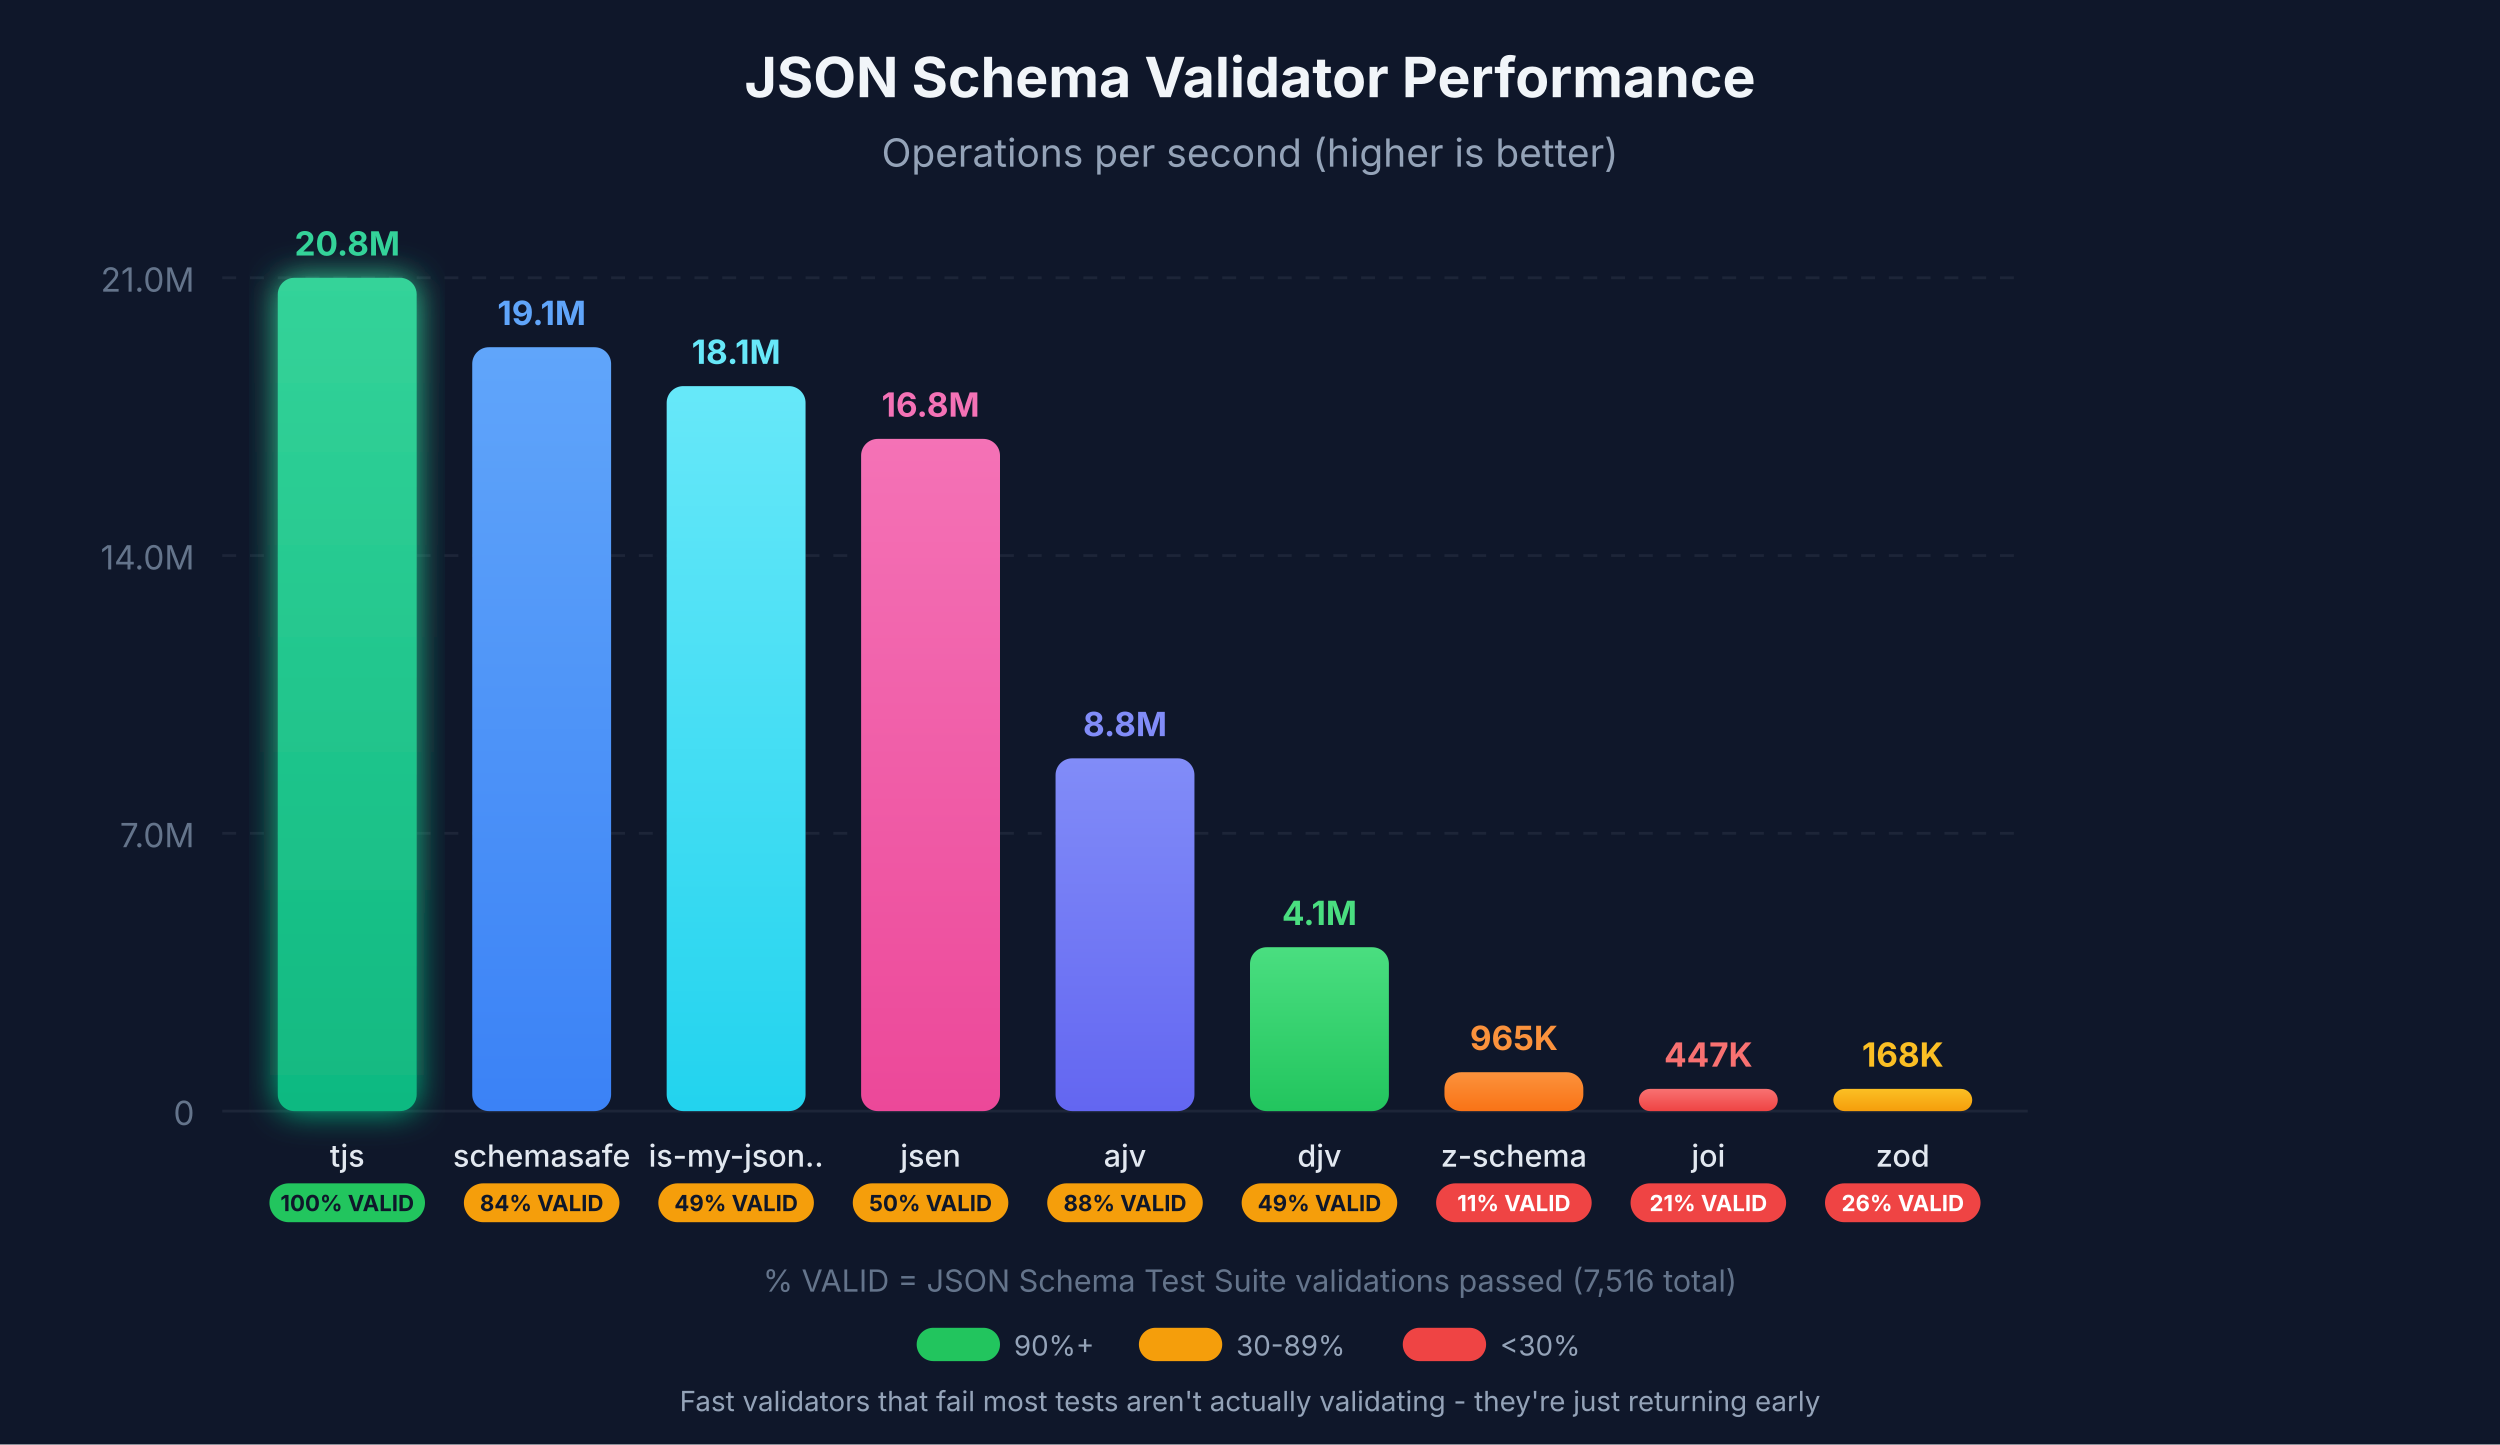
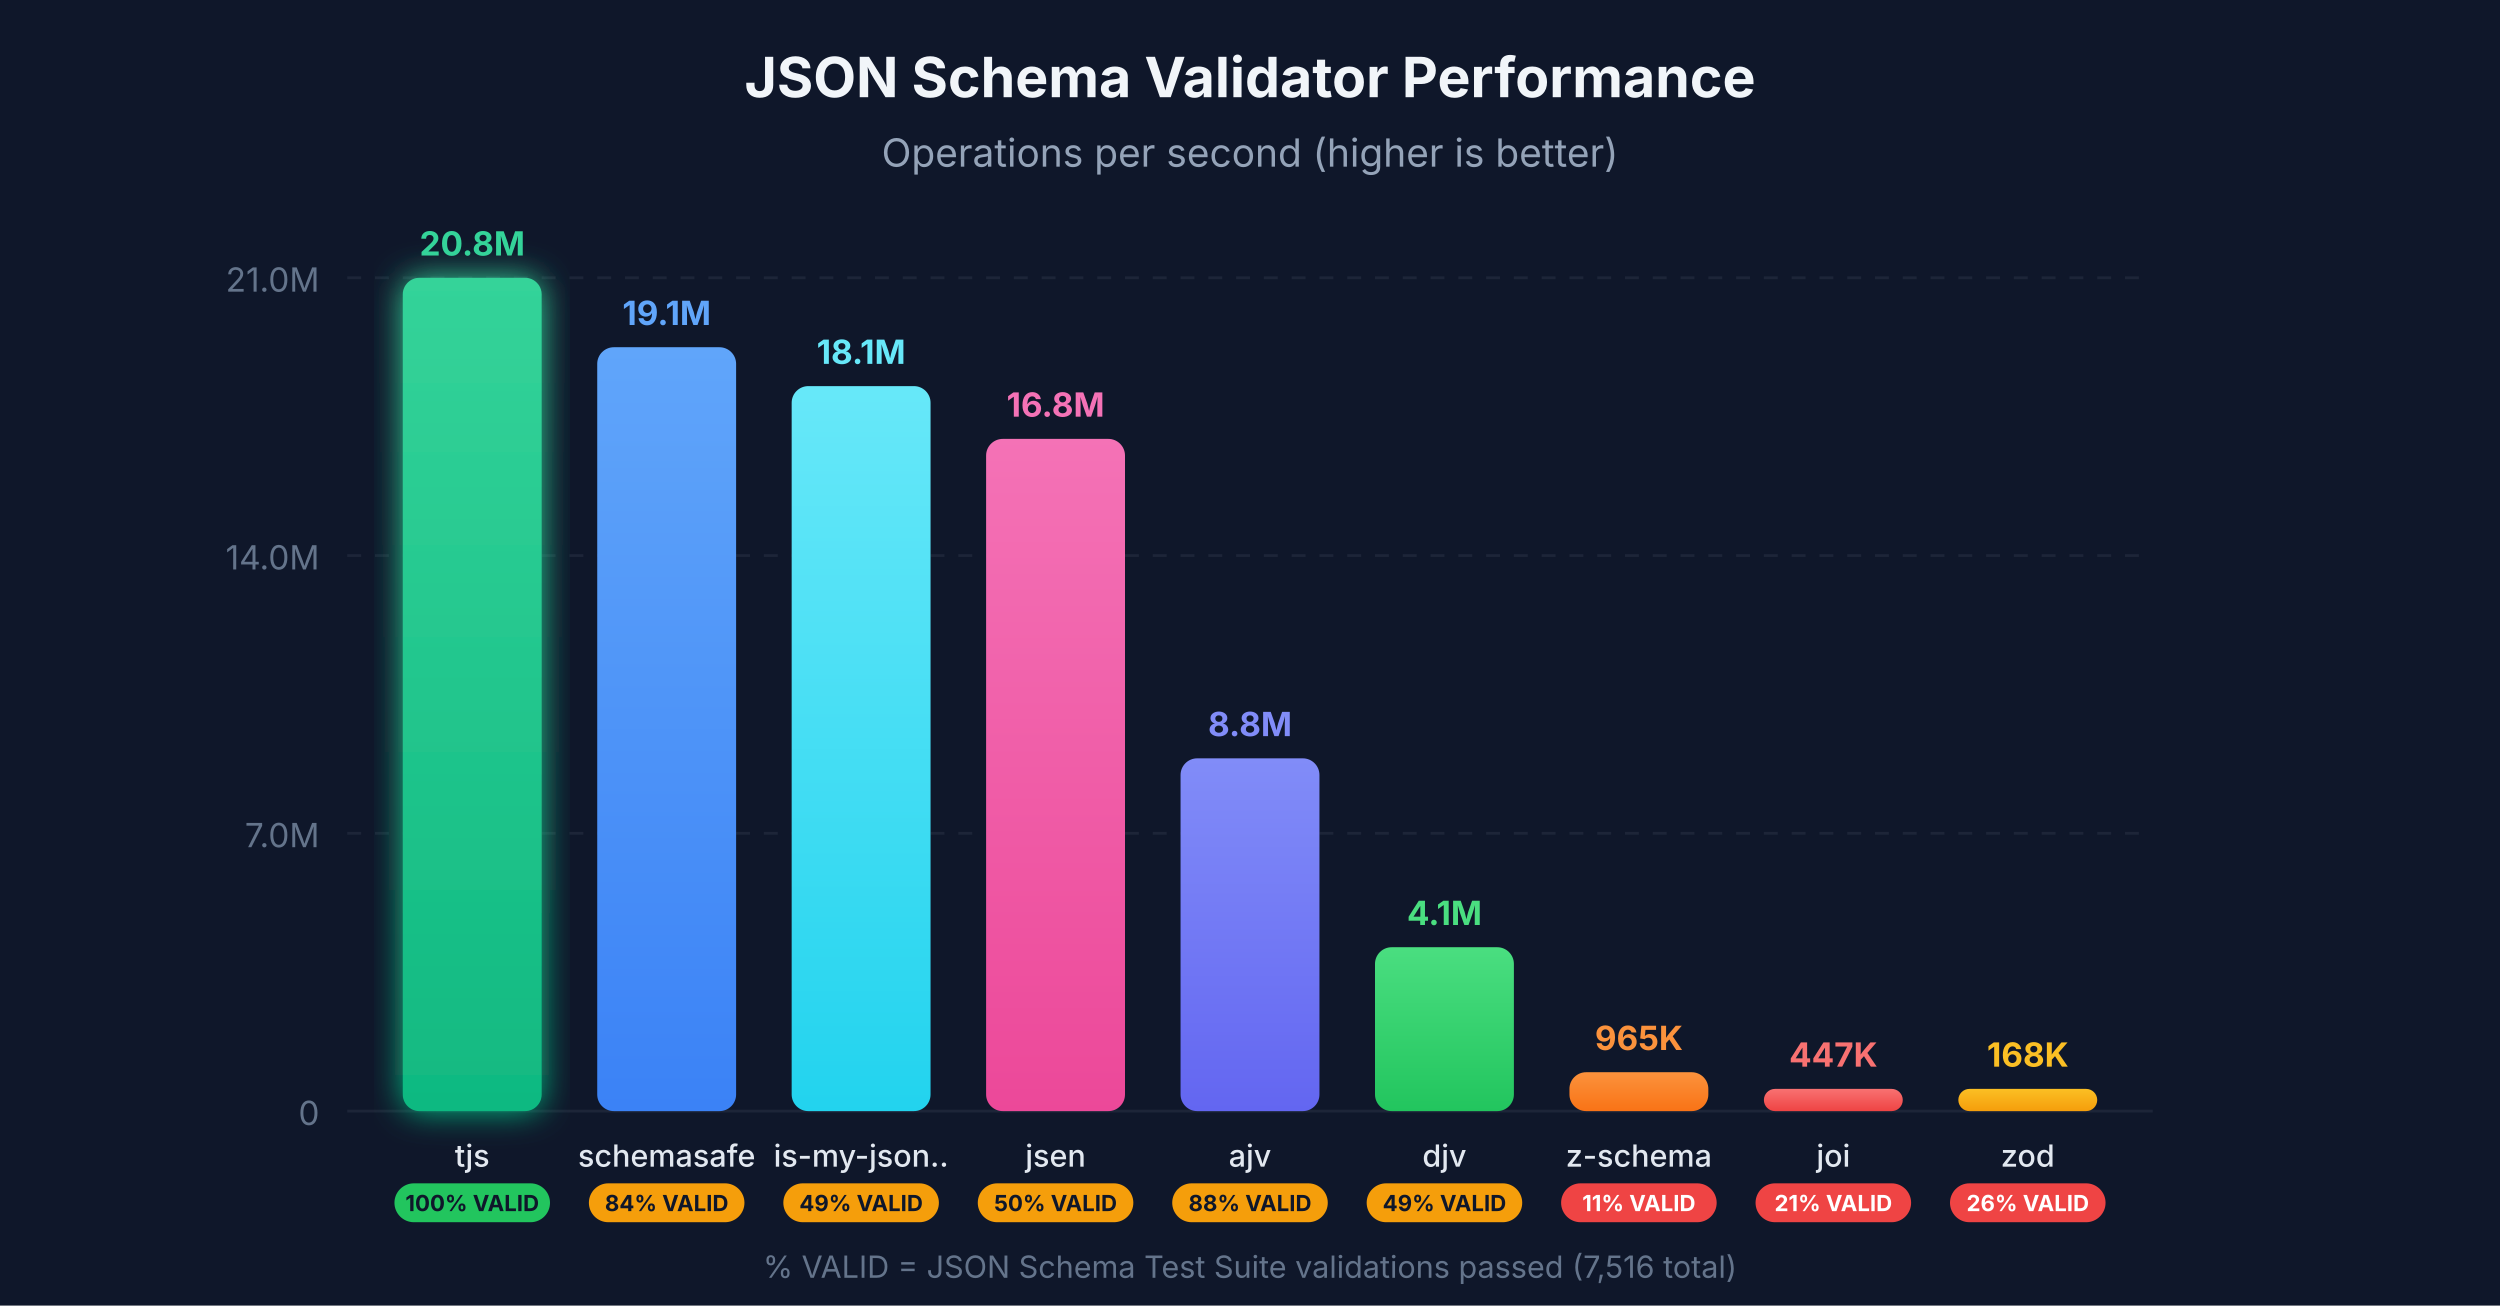
- <svg xmlns="http://www.w3.org/2000/svg" viewBox="0 0 900 520">
+ <svg xmlns="http://www.w3.org/2000/svg" viewBox="0 0 900 470">
  <defs>
    <linearGradient id="grad-tjs" x1="0%" y1="0%" x2="0%" y2="100%">
      <stop offset="0%" style="stop-color:#34d399;stop-opacity:1" />
      <stop offset="100%" style="stop-color:#10b981;stop-opacity:1" />
    </linearGradient>
    <linearGradient id="grad-schemasafe" x1="0%" y1="0%" x2="0%" y2="100%">
      <stop offset="0%" style="stop-color:#60a5fa;stop-opacity:1" />
      <stop offset="100%" style="stop-color:#3b82f6;stop-opacity:1" />
    </linearGradient>
    <linearGradient id="grad-is-my-json-valid" x1="0%" y1="0%" x2="0%" y2="100%">
      <stop offset="0%" style="stop-color:#67e8f9;stop-opacity:1" />
      <stop offset="100%" style="stop-color:#22d3ee;stop-opacity:1" />
    </linearGradient>
    <linearGradient id="grad-jsen" x1="0%" y1="0%" x2="0%" y2="100%">
      <stop offset="0%" style="stop-color:#f472b6;stop-opacity:1" />
      <stop offset="100%" style="stop-color:#ec4899;stop-opacity:1" />
    </linearGradient>
    <linearGradient id="grad-ajv" x1="0%" y1="0%" x2="0%" y2="100%">
      <stop offset="0%" style="stop-color:#818cf8;stop-opacity:1" />
      <stop offset="100%" style="stop-color:#6366f1;stop-opacity:1" />
    </linearGradient>
    <linearGradient id="grad-djv" x1="0%" y1="0%" x2="0%" y2="100%">
      <stop offset="0%" style="stop-color:#4ade80;stop-opacity:1" />
      <stop offset="100%" style="stop-color:#22c55e;stop-opacity:1" />
    </linearGradient>
    <linearGradient id="grad-z-schema" x1="0%" y1="0%" x2="0%" y2="100%">
      <stop offset="0%" style="stop-color:#fb923c;stop-opacity:1" />
      <stop offset="100%" style="stop-color:#f97316;stop-opacity:1" />
    </linearGradient>
    <linearGradient id="grad-joi" x1="0%" y1="0%" x2="0%" y2="100%">
      <stop offset="0%" style="stop-color:#f87171;stop-opacity:1" />
      <stop offset="100%" style="stop-color:#ef4444;stop-opacity:1" />
    </linearGradient>
    <linearGradient id="grad-zod" x1="0%" y1="0%" x2="0%" y2="100%">
      <stop offset="0%" style="stop-color:#fbbf24;stop-opacity:1" />
      <stop offset="100%" style="stop-color:#f59e0b;stop-opacity:1" />
    </linearGradient>
    <filter id="glow-tjs" x="-20%" y="-20%" width="140%" height="140%">
      <feGaussianBlur stdDeviation="6" result="coloredBlur" />
      <feMerge>
        <feMergeNode in="coloredBlur" />
        <feMergeNode in="SourceGraphic" />
      </feMerge>
    </filter>
  </defs>
-   <rect width="900" height="520" fill="#0f172a" />
+   <rect width="900" height="470" fill="#0f172a" />
  <g opacity="0.1">
-     <line x1="80" y1="400" x2="730" y2="400" stroke="#94a3b8" stroke-width="1" />
-     <line x1="80" y1="300" x2="730" y2="300" stroke="#94a3b8" stroke-width="1" stroke-dasharray="5,5" />
-     <line x1="80" y1="200" x2="730" y2="200" stroke="#94a3b8" stroke-width="1" stroke-dasharray="5,5" />
-     <line x1="80" y1="100" x2="730" y2="100" stroke="#94a3b8" stroke-width="1" stroke-dasharray="5,5" />
+     <line x1="125" y1="400" x2="775" y2="400" stroke="#94a3b8" stroke-width="1" />
+     <line x1="125" y1="300" x2="775" y2="300" stroke="#94a3b8" stroke-width="1" stroke-dasharray="5,5" />
+     <line x1="125" y1="200" x2="775" y2="200" stroke="#94a3b8" stroke-width="1" stroke-dasharray="5,5" />
+     <line x1="125" y1="100" x2="775" y2="100" stroke="#94a3b8" stroke-width="1" stroke-dasharray="5,5" />
  </g>
-   <text x="70" y="405" text-anchor="end" fill="#64748b" font-family="system-ui, -apple-system, sans-serif" font-size="12">0</text>
-   <text x="70" y="305" text-anchor="end" fill="#64748b" font-family="system-ui, -apple-system, sans-serif" font-size="12">7.0M</text>
-   <text x="70" y="205" text-anchor="end" fill="#64748b" font-family="system-ui, -apple-system, sans-serif" font-size="12">14.0M</text>
-   <text x="70" y="105" text-anchor="end" fill="#64748b" font-family="system-ui, -apple-system, sans-serif" font-size="12">21.0M</text>
+   <text x="115" y="405" text-anchor="end" fill="#64748b" font-family="system-ui, -apple-system, sans-serif" font-size="12">0</text>
+   <text x="115" y="305" text-anchor="end" fill="#64748b" font-family="system-ui, -apple-system, sans-serif" font-size="12">7.0M</text>
+   <text x="115" y="205" text-anchor="end" fill="#64748b" font-family="system-ui, -apple-system, sans-serif" font-size="12">14.0M</text>
+   <text x="115" y="105" text-anchor="end" fill="#64748b" font-family="system-ui, -apple-system, sans-serif" font-size="12">21.0M</text>
  <text x="450" y="35" text-anchor="middle" fill="#f1f5f9" font-family="system-ui, -apple-system, sans-serif" font-size="20" font-weight="bold">JSON Schema Validator Performance</text>
  <text x="450" y="60" text-anchor="middle" fill="#94a3b8" font-family="system-ui, -apple-system, sans-serif" font-size="14">Operations per second (higher is better)</text>
-   <rect x="100" y="100" width="50" height="300" rx="6" fill="url(#grad-tjs)" filter="url(#glow-tjs)" />
-   <text x="125" y="92" text-anchor="middle" fill="#34d399" font-family="system-ui, -apple-system, sans-serif" font-size="12" font-weight="bold">20.8M</text>
-   <text x="125" y="420" text-anchor="middle" fill="#e2e8f0" font-family="system-ui, -apple-system, sans-serif" font-size="11" font-weight="500">tjs</text>
-   <rect x="97" y="426" width="56" height="14" rx="7" fill="#22c55e" />
-   <text x="125" y="436" text-anchor="middle" fill="#0f172a" font-family="system-ui, -apple-system, sans-serif" font-size="8" font-weight="bold">100% VALID</text>
-   <rect x="170" y="125" width="50" height="275" rx="6" fill="url(#grad-schemasafe)" />
-   <text x="195" y="117" text-anchor="middle" fill="#60a5fa" font-family="system-ui, -apple-system, sans-serif" font-size="12" font-weight="bold">19.1M</text>
-   <text x="195" y="420" text-anchor="middle" fill="#e2e8f0" font-family="system-ui, -apple-system, sans-serif" font-size="11" font-weight="500">schemasafe</text>
-   <rect x="167" y="426" width="56" height="14" rx="7" fill="#f59e0b" />
-   <text x="195" y="436" text-anchor="middle" fill="#0f172a" font-family="system-ui, -apple-system, sans-serif" font-size="8" font-weight="bold">84% VALID</text>
-   <rect x="240" y="139" width="50" height="261" rx="6" fill="url(#grad-is-my-json-valid)" />
-   <text x="265" y="131" text-anchor="middle" fill="#67e8f9" font-family="system-ui, -apple-system, sans-serif" font-size="12" font-weight="bold">18.1M</text>
-   <text x="265" y="420" text-anchor="middle" fill="#e2e8f0" font-family="system-ui, -apple-system, sans-serif" font-size="11" font-weight="500">is-my-json..</text>
-   <rect x="237" y="426" width="56" height="14" rx="7" fill="#f59e0b" />
-   <text x="265" y="436" text-anchor="middle" fill="#0f172a" font-family="system-ui, -apple-system, sans-serif" font-size="8" font-weight="bold">49% VALID</text>
-   <rect x="310" y="158" width="50" height="242" rx="6" fill="url(#grad-jsen)" />
-   <text x="335" y="150" text-anchor="middle" fill="#f472b6" font-family="system-ui, -apple-system, sans-serif" font-size="12" font-weight="bold">16.8M</text>
-   <text x="335" y="420" text-anchor="middle" fill="#e2e8f0" font-family="system-ui, -apple-system, sans-serif" font-size="11" font-weight="500">jsen</text>
-   <rect x="307" y="426" width="56" height="14" rx="7" fill="#f59e0b" />
-   <text x="335" y="436" text-anchor="middle" fill="#0f172a" font-family="system-ui, -apple-system, sans-serif" font-size="8" font-weight="bold">50% VALID</text>
-   <rect x="380" y="273" width="50" height="127" rx="6" fill="url(#grad-ajv)" />
-   <text x="405" y="265" text-anchor="middle" fill="#818cf8" font-family="system-ui, -apple-system, sans-serif" font-size="12" font-weight="bold">8.8M</text>
-   <text x="405" y="420" text-anchor="middle" fill="#e2e8f0" font-family="system-ui, -apple-system, sans-serif" font-size="11" font-weight="500">ajv</text>
-   <rect x="377" y="426" width="56" height="14" rx="7" fill="#f59e0b" />
-   <text x="405" y="436" text-anchor="middle" fill="#0f172a" font-family="system-ui, -apple-system, sans-serif" font-size="8" font-weight="bold">88% VALID</text>
-   <rect x="450" y="341" width="50" height="59" rx="6" fill="url(#grad-djv)" />
-   <text x="475" y="333" text-anchor="middle" fill="#4ade80" font-family="system-ui, -apple-system, sans-serif" font-size="12" font-weight="bold">4.1M</text>
-   <text x="475" y="420" text-anchor="middle" fill="#e2e8f0" font-family="system-ui, -apple-system, sans-serif" font-size="11" font-weight="500">djv</text>
-   <rect x="447" y="426" width="56" height="14" rx="7" fill="#f59e0b" />
-   <text x="475" y="436" text-anchor="middle" fill="#0f172a" font-family="system-ui, -apple-system, sans-serif" font-size="8" font-weight="bold">49% VALID</text>
-   <rect x="520" y="386" width="50" height="14" rx="6" fill="url(#grad-z-schema)" />
-   <text x="545" y="378" text-anchor="middle" fill="#fb923c" font-family="system-ui, -apple-system, sans-serif" font-size="12" font-weight="bold">965K</text>
-   <text x="545" y="420" text-anchor="middle" fill="#e2e8f0" font-family="system-ui, -apple-system, sans-serif" font-size="11" font-weight="500">z-schema</text>
-   <rect x="517" y="426" width="56" height="14" rx="7" fill="#ef4444" />
-   <text x="545" y="436" text-anchor="middle" fill="#fff" font-family="system-ui, -apple-system, sans-serif" font-size="8" font-weight="bold">11% VALID</text>
-   <rect x="590" y="392" width="50" height="8" rx="4" fill="url(#grad-joi)" />
-   <text x="615" y="384" text-anchor="middle" fill="#f87171" font-family="system-ui, -apple-system, sans-serif" font-size="12" font-weight="bold">447K</text>
-   <text x="615" y="420" text-anchor="middle" fill="#e2e8f0" font-family="system-ui, -apple-system, sans-serif" font-size="11" font-weight="500">joi</text>
-   <rect x="587" y="426" width="56" height="14" rx="7" fill="#ef4444" />
-   <text x="615" y="436" text-anchor="middle" fill="#fff" font-family="system-ui, -apple-system, sans-serif" font-size="8" font-weight="bold">21% VALID</text>
-   <rect x="660" y="392" width="50" height="8" rx="4" fill="url(#grad-zod)" />
-   <text x="685" y="384" text-anchor="middle" fill="#fbbf24" font-family="system-ui, -apple-system, sans-serif" font-size="12" font-weight="bold">168K</text>
-   <text x="685" y="420" text-anchor="middle" fill="#e2e8f0" font-family="system-ui, -apple-system, sans-serif" font-size="11" font-weight="500">zod</text>
-   <rect x="657" y="426" width="56" height="14" rx="7" fill="#ef4444" />
-   <text x="685" y="436" text-anchor="middle" fill="#fff" font-family="system-ui, -apple-system, sans-serif" font-size="8" font-weight="bold">26% VALID</text>
-   <text x="450" y="465" text-anchor="middle" fill="#64748b" font-family="system-ui, -apple-system, sans-serif" font-size="11">% VALID = JSON Schema Test Suite validations passed (7,516 total)</text>
-   <g transform="translate(330, 478)">
-     <rect x="0" y="0" width="30" height="12" rx="6" fill="#22c55e" />
-     <text x="35" y="10" fill="#94a3b8" font-family="system-ui, -apple-system, sans-serif" font-size="10">90%+</text>
-     <rect x="80" y="0" width="30" height="12" rx="6" fill="#f59e0b" />
-     <text x="115" y="10" fill="#94a3b8" font-family="system-ui, -apple-system, sans-serif" font-size="10">30-89%</text>
-     <rect x="175" y="0" width="30" height="12" rx="6" fill="#ef4444" />
-     <text x="210" y="10" fill="#94a3b8" font-family="system-ui, -apple-system, sans-serif" font-size="10">&lt;30%</text>
-   </g>
-   <text x="450" y="508" text-anchor="middle" fill="#94a3b8" font-family="system-ui, -apple-system, sans-serif" font-size="10">Fast validators that fail most tests aren't actually validating - they're just returning early</text>
+   <rect x="145" y="100" width="50" height="300" rx="6" fill="url(#grad-tjs)" filter="url(#glow-tjs)" />
+   <text x="170" y="92" text-anchor="middle" fill="#34d399" font-family="system-ui, -apple-system, sans-serif" font-size="12" font-weight="bold">20.8M</text>
+   <text x="170" y="420" text-anchor="middle" fill="#e2e8f0" font-family="system-ui, -apple-system, sans-serif" font-size="11" font-weight="500">tjs</text>
+   <rect x="142" y="426" width="56" height="14" rx="7" fill="#22c55e" />
+   <text x="170" y="436" text-anchor="middle" fill="#0f172a" font-family="system-ui, -apple-system, sans-serif" font-size="8" font-weight="bold">100% VALID</text>
+   <rect x="215" y="125" width="50" height="275" rx="6" fill="url(#grad-schemasafe)" />
+   <text x="240" y="117" text-anchor="middle" fill="#60a5fa" font-family="system-ui, -apple-system, sans-serif" font-size="12" font-weight="bold">19.1M</text>
+   <text x="240" y="420" text-anchor="middle" fill="#e2e8f0" font-family="system-ui, -apple-system, sans-serif" font-size="11" font-weight="500">schemasafe</text>
+   <rect x="212" y="426" width="56" height="14" rx="7" fill="#f59e0b" />
+   <text x="240" y="436" text-anchor="middle" fill="#0f172a" font-family="system-ui, -apple-system, sans-serif" font-size="8" font-weight="bold">84% VALID</text>
+   <rect x="285" y="139" width="50" height="261" rx="6" fill="url(#grad-is-my-json-valid)" />
+   <text x="310" y="131" text-anchor="middle" fill="#67e8f9" font-family="system-ui, -apple-system, sans-serif" font-size="12" font-weight="bold">18.1M</text>
+   <text x="310" y="420" text-anchor="middle" fill="#e2e8f0" font-family="system-ui, -apple-system, sans-serif" font-size="11" font-weight="500">is-my-json..</text>
+   <rect x="282" y="426" width="56" height="14" rx="7" fill="#f59e0b" />
+   <text x="310" y="436" text-anchor="middle" fill="#0f172a" font-family="system-ui, -apple-system, sans-serif" font-size="8" font-weight="bold">49% VALID</text>
+   <rect x="355" y="158" width="50" height="242" rx="6" fill="url(#grad-jsen)" />
+   <text x="380" y="150" text-anchor="middle" fill="#f472b6" font-family="system-ui, -apple-system, sans-serif" font-size="12" font-weight="bold">16.8M</text>
+   <text x="380" y="420" text-anchor="middle" fill="#e2e8f0" font-family="system-ui, -apple-system, sans-serif" font-size="11" font-weight="500">jsen</text>
+   <rect x="352" y="426" width="56" height="14" rx="7" fill="#f59e0b" />
+   <text x="380" y="436" text-anchor="middle" fill="#0f172a" font-family="system-ui, -apple-system, sans-serif" font-size="8" font-weight="bold">50% VALID</text>
+   <rect x="425" y="273" width="50" height="127" rx="6" fill="url(#grad-ajv)" />
+   <text x="450" y="265" text-anchor="middle" fill="#818cf8" font-family="system-ui, -apple-system, sans-serif" font-size="12" font-weight="bold">8.8M</text>
+   <text x="450" y="420" text-anchor="middle" fill="#e2e8f0" font-family="system-ui, -apple-system, sans-serif" font-size="11" font-weight="500">ajv</text>
+   <rect x="422" y="426" width="56" height="14" rx="7" fill="#f59e0b" />
+   <text x="450" y="436" text-anchor="middle" fill="#0f172a" font-family="system-ui, -apple-system, sans-serif" font-size="8" font-weight="bold">88% VALID</text>
+   <rect x="495" y="341" width="50" height="59" rx="6" fill="url(#grad-djv)" />
+   <text x="520" y="333" text-anchor="middle" fill="#4ade80" font-family="system-ui, -apple-system, sans-serif" font-size="12" font-weight="bold">4.1M</text>
+   <text x="520" y="420" text-anchor="middle" fill="#e2e8f0" font-family="system-ui, -apple-system, sans-serif" font-size="11" font-weight="500">djv</text>
+   <rect x="492" y="426" width="56" height="14" rx="7" fill="#f59e0b" />
+   <text x="520" y="436" text-anchor="middle" fill="#0f172a" font-family="system-ui, -apple-system, sans-serif" font-size="8" font-weight="bold">49% VALID</text>
+   <rect x="565" y="386" width="50" height="14" rx="6" fill="url(#grad-z-schema)" />
+   <text x="590" y="378" text-anchor="middle" fill="#fb923c" font-family="system-ui, -apple-system, sans-serif" font-size="12" font-weight="bold">965K</text>
+   <text x="590" y="420" text-anchor="middle" fill="#e2e8f0" font-family="system-ui, -apple-system, sans-serif" font-size="11" font-weight="500">z-schema</text>
+   <rect x="562" y="426" width="56" height="14" rx="7" fill="#ef4444" />
+   <text x="590" y="436" text-anchor="middle" fill="#fff" font-family="system-ui, -apple-system, sans-serif" font-size="8" font-weight="bold">11% VALID</text>
+   <rect x="635" y="392" width="50" height="8" rx="4" fill="url(#grad-joi)" />
+   <text x="660" y="384" text-anchor="middle" fill="#f87171" font-family="system-ui, -apple-system, sans-serif" font-size="12" font-weight="bold">447K</text>
+   <text x="660" y="420" text-anchor="middle" fill="#e2e8f0" font-family="system-ui, -apple-system, sans-serif" font-size="11" font-weight="500">joi</text>
+   <rect x="632" y="426" width="56" height="14" rx="7" fill="#ef4444" />
+   <text x="660" y="436" text-anchor="middle" fill="#fff" font-family="system-ui, -apple-system, sans-serif" font-size="8" font-weight="bold">21% VALID</text>
+   <rect x="705" y="392" width="50" height="8" rx="4" fill="url(#grad-zod)" />
+   <text x="730" y="384" text-anchor="middle" fill="#fbbf24" font-family="system-ui, -apple-system, sans-serif" font-size="12" font-weight="bold">168K</text>
+   <text x="730" y="420" text-anchor="middle" fill="#e2e8f0" font-family="system-ui, -apple-system, sans-serif" font-size="11" font-weight="500">zod</text>
+   <rect x="702" y="426" width="56" height="14" rx="7" fill="#ef4444" />
+   <text x="730" y="436" text-anchor="middle" fill="#fff" font-family="system-ui, -apple-system, sans-serif" font-size="8" font-weight="bold">26% VALID</text>
+   <text x="450" y="460" text-anchor="middle" fill="#64748b" font-family="system-ui, -apple-system, sans-serif" font-size="11">% VALID = JSON Schema Test Suite validations passed (7,516 total)</text>
</svg>
